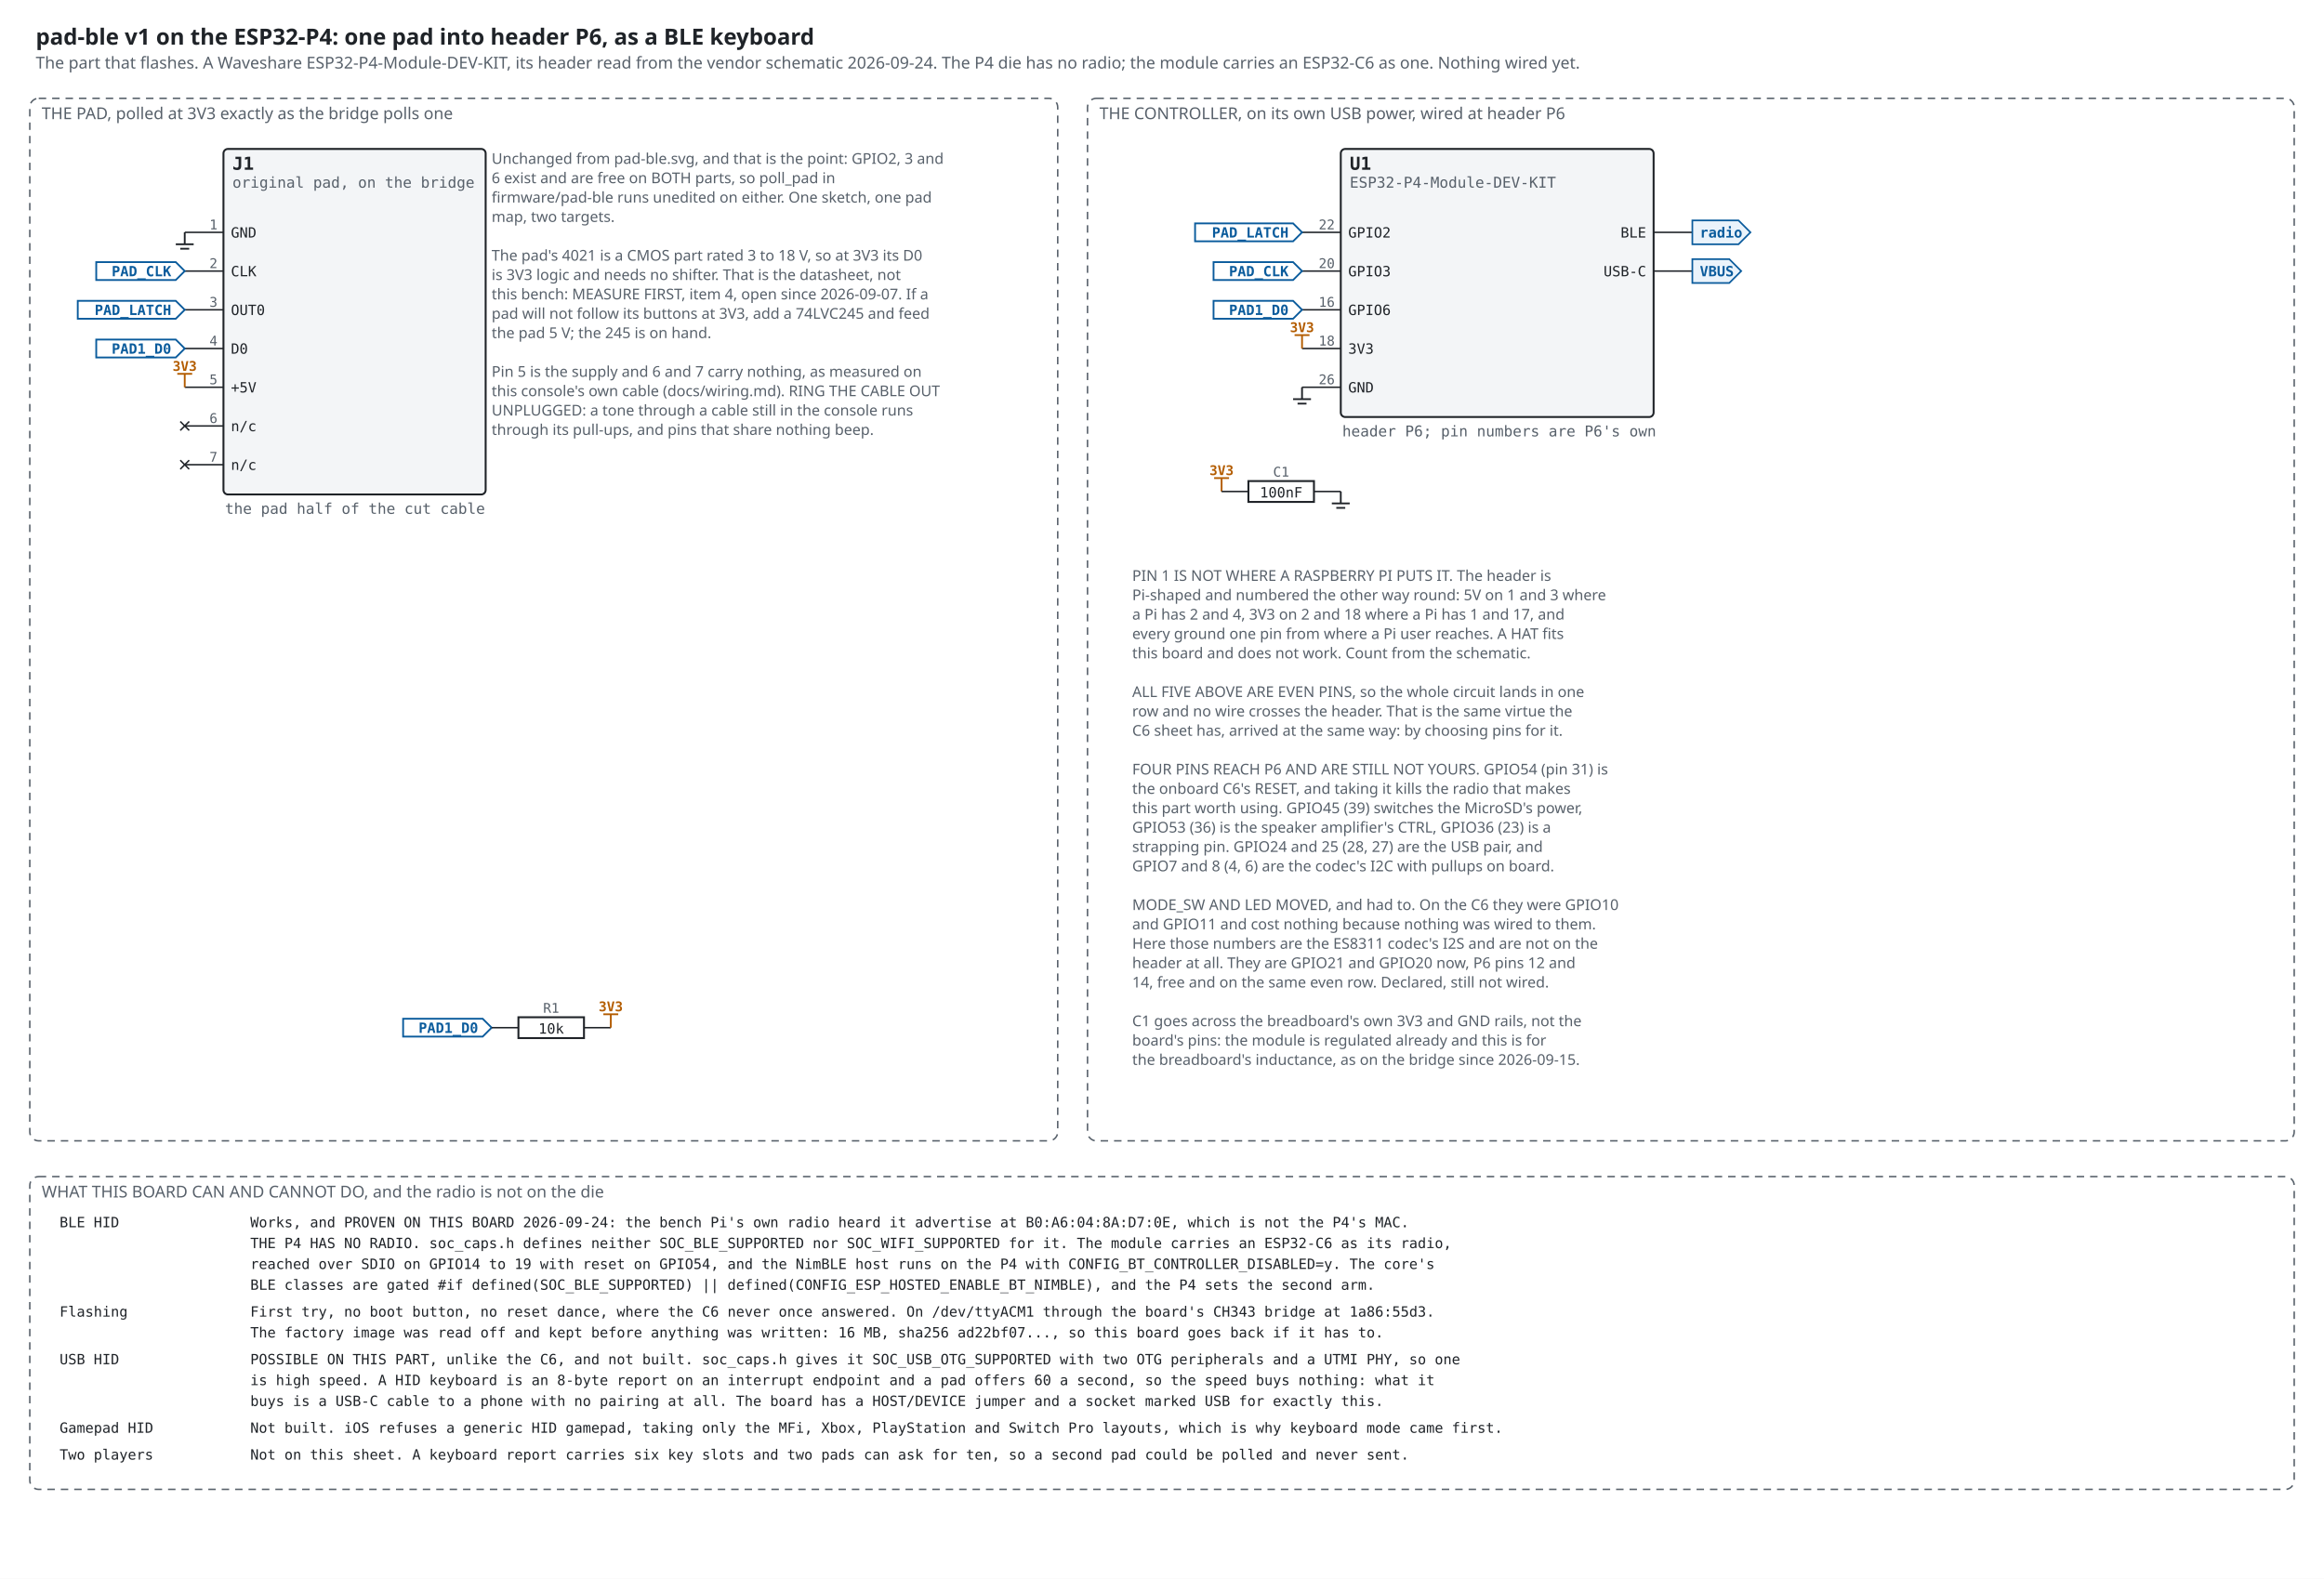
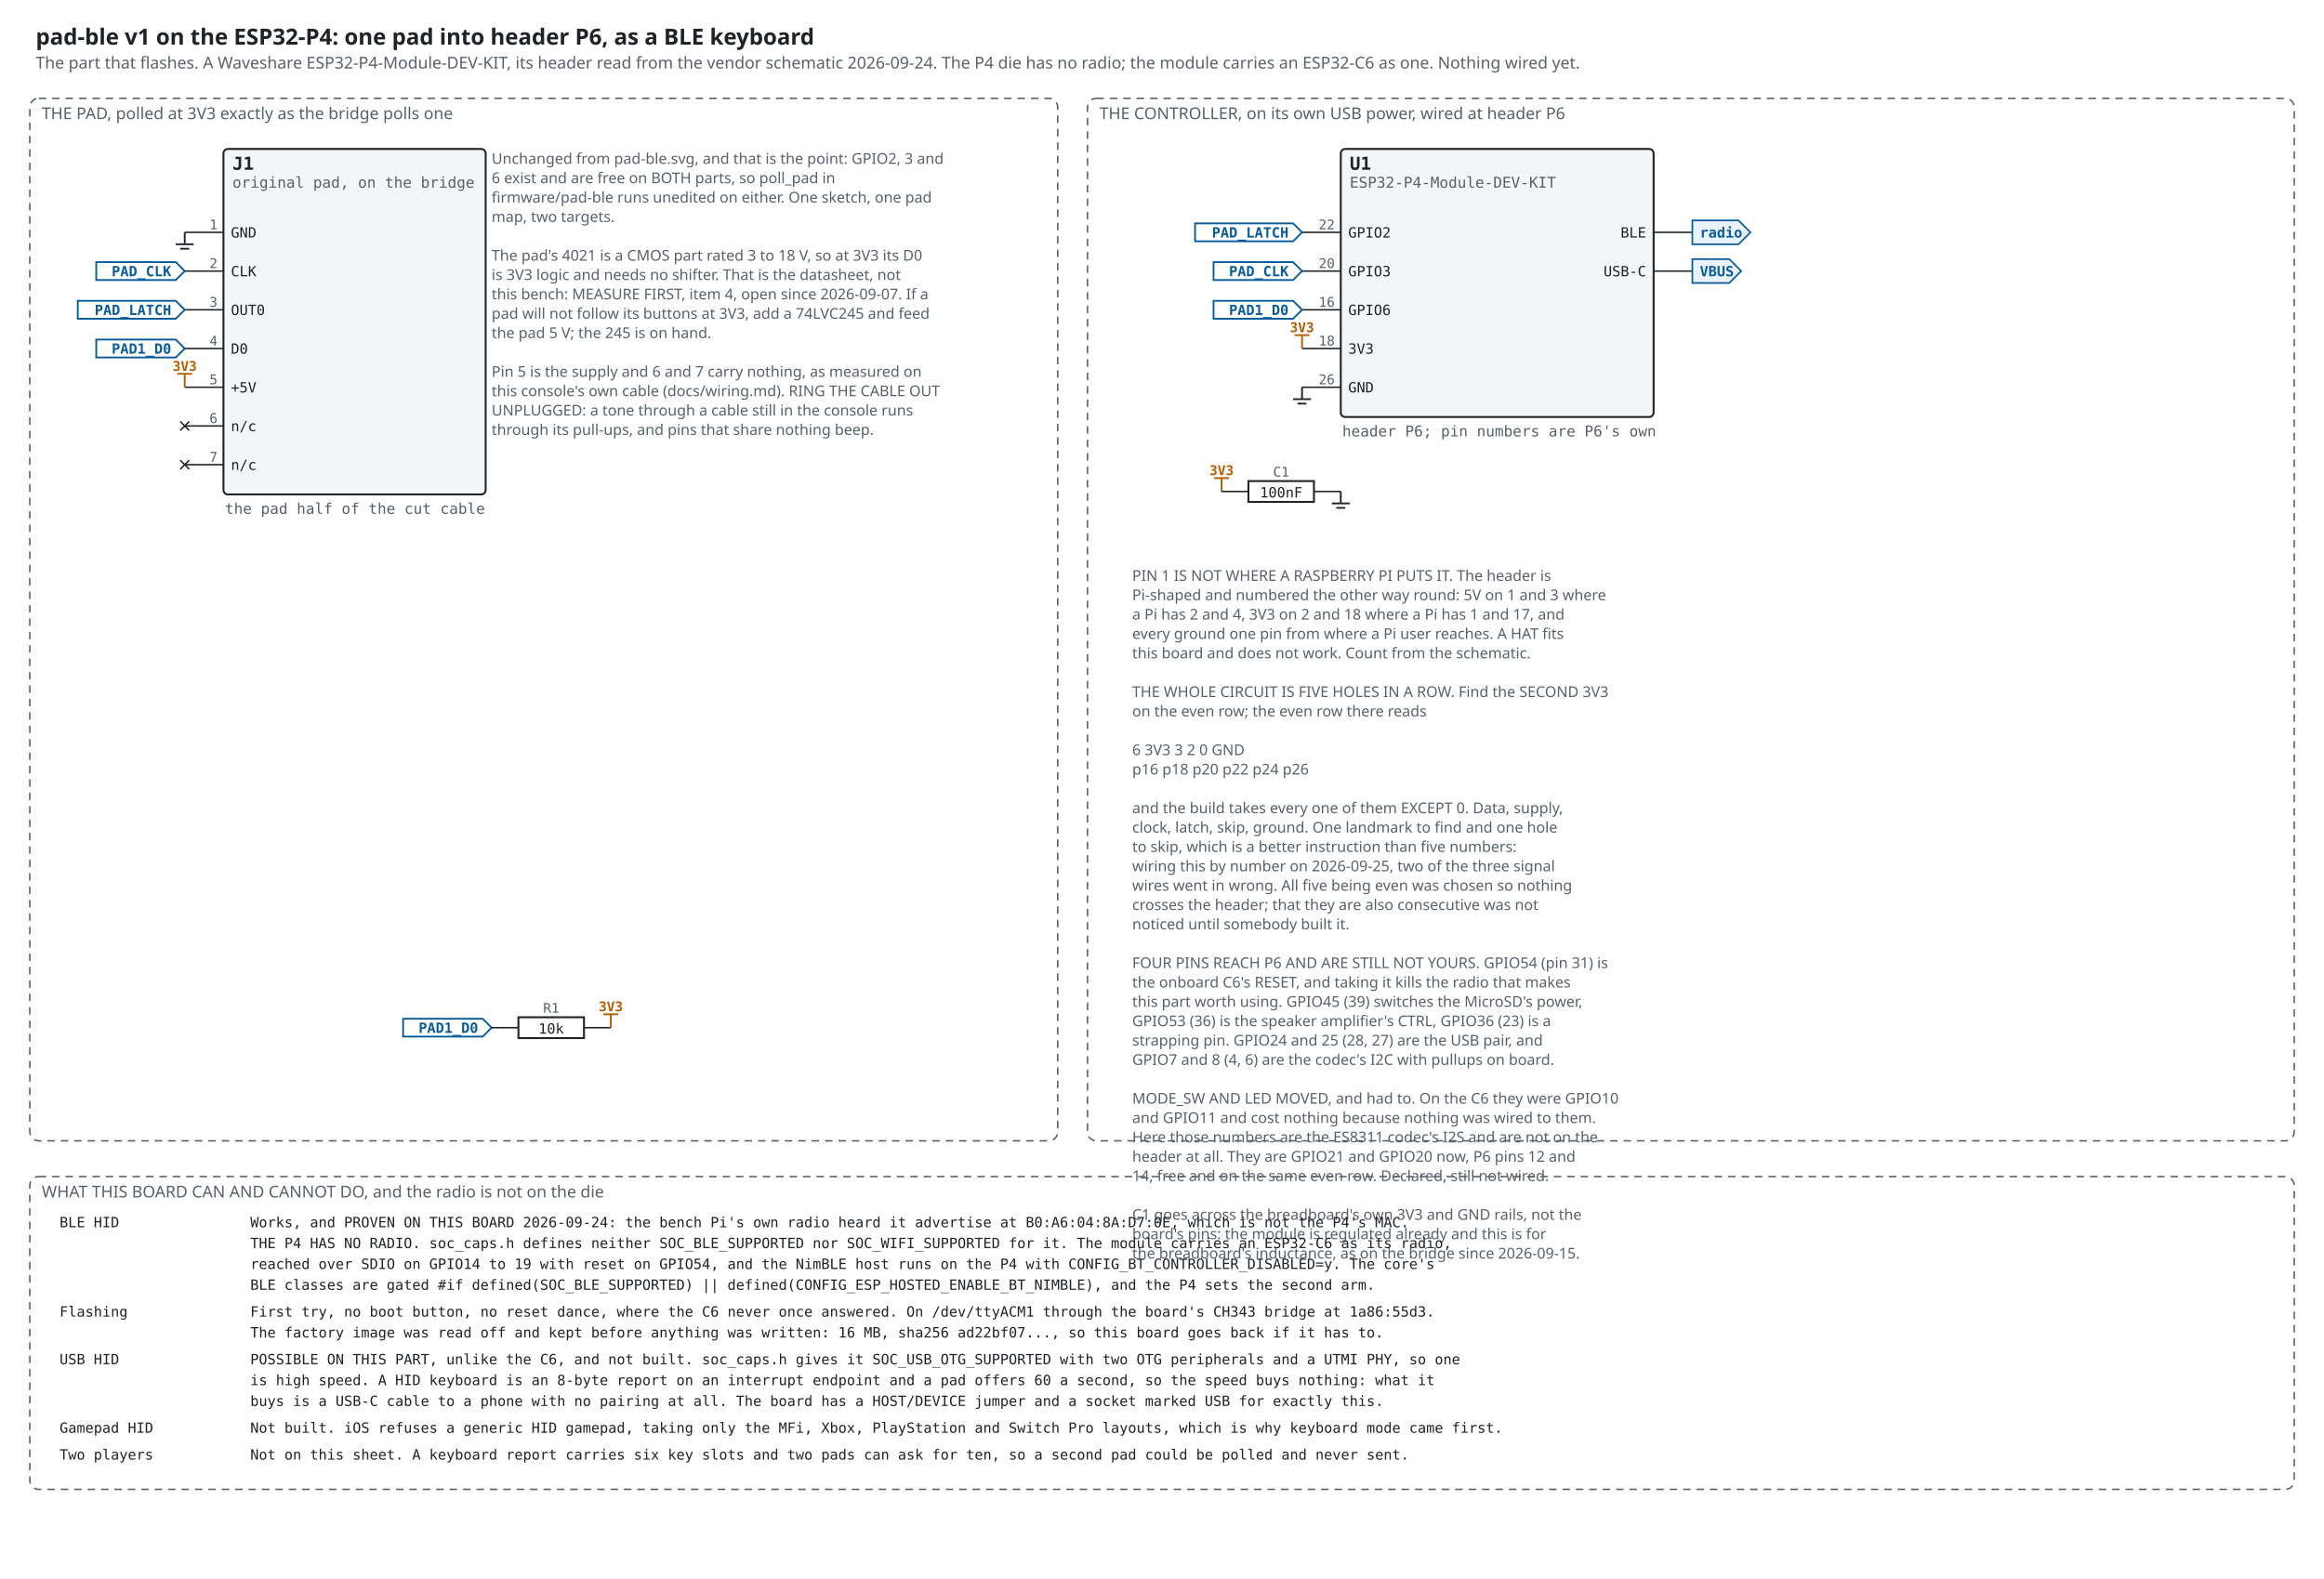
<svg xmlns="http://www.w3.org/2000/svg" viewBox="0 0 1560 1060" width="1560" height="1060" role="img" aria-label="pad-ble v1 on the ESP32-P4: one pad into header P6, as a BLE keyboard">
  <style>
    text { font-family: ui-monospace, "SF Mono", Menlo, Consolas, monospace; fill: #1f2328; }
    .title { font-size: 15px; font-weight: 700; font-family: ui-sans-serif, system-ui, sans-serif; }
    .sub { font-size: 11px; fill: #57606a; font-family: ui-sans-serif, system-ui, sans-serif; }
    .ref { font-size: 12px; font-weight: 700; }
    .part { font-size: 10px; fill: #57606a; }
    .pin { font-size: 9.5px; }
    .pinno { font-size: 9px; fill: #57606a; }
    .linkflag { fill: #fdf3e3; stroke: #a35c00; stroke-width: 1.1; }
    .linkno { font-size: 9px; fill: #a35c00; font-weight: 700; }
    .net { font-size: 9.5px; fill: #0a5b9c; font-weight: 600; }
    .rail5 { font-size: 9px; fill: #b3261e; font-weight: 700; }
    .rail3 { font-size: 9px; fill: #b35c00; font-weight: 700; }
    .gnd { font-size: 9px; fill: #1f2328; font-weight: 700; }
    .note { font-size: 10px; fill: #57606a; font-family: ui-sans-serif, system-ui, sans-serif; }
    .box { fill: #ffffff; stroke: #1f2328; stroke-width: 1.3; }
    .offsheet { fill: #eaf3fb; stroke: #0a5b9c; stroke-width: 1.1; }
    .conn { fill: #f3f5f7; stroke: #1f2328; stroke-width: 1.3; }
    .zone { fill: none; stroke: #57606a; stroke-dasharray: 5 4; stroke-width: 1; }
    .lead { stroke: #1f2328; stroke-width: 1; }
    .wire { stroke: #0a5b9c; stroke-width: 1.2; fill: none; }
    .w5 { stroke: #b3261e; stroke-width: 1.2; fill: none; }
    .w3 { stroke: #b35c00; stroke-width: 1.2; fill: none; }
    .wg { stroke: #1f2328; stroke-width: 1.2; fill: none; }
    .lane { stroke: #1f2328; stroke-width: 1.4; fill: none; }
    .lanelbl { font-size: 11px; font-weight: 700; }
    .win { fill: #b3261e; fill-opacity: 0.10; stroke: none; }
    .safe { fill: #1a7f37; fill-opacity: 0.12; stroke: none; }
    .mark { stroke: #0a5b9c; stroke-width: 1.2; stroke-dasharray: 3 3; }
    .auth { font-size: 9px; fill: #b3261e; font-family: ui-sans-serif, system-ui, sans-serif; font-style: italic; }
  </style>
  <rect x="0" y="0" width="1560" height="1060" fill="#ffffff" />
  <g class="sheet-heading" data-height="60">
    <text class="title" x="24" y="30">pad-ble v1 on the ESP32-P4: one pad into header P6, as a BLE keyboard</text>
    <text class="sub" x="24" y="46">The part that flashes. A Waveshare ESP32-P4-Module-DEV-KIT, its header read from the vendor schematic 2026-09-24. The P4 die has no radio; the module carries an ESP32-C6 as one. Nothing wired yet.</text>
  </g>
  <rect class="zone" x="20" y="66" width="690" height="700" rx="6" />
  <text class="sub" x="28" y="80" text-anchor="start">THE PAD, polled at 3V3 exactly as the bridge polls one</text>
  <rect class="conn" x="150" y="100" width="176.0" height="232" rx="3" />
  <text class="ref" x="156" y="114" text-anchor="start">J1</text>
  <text class="part" x="156" y="126" text-anchor="start">original pad, on the bridge</text>
  <text class="part" x="151" y="345" text-anchor="start">the pad half of the cut cable</text>
  <line class="lead" x1="124" y1="156" x2="150" y2="156" />
  <text class="pin" x="155" y="159.5" text-anchor="start">GND</text>
  <text class="pinno" x="146" y="154" text-anchor="end">1</text>
  <line class="wg" x1="124" y1="156" x2="124" y2="164" />
  <line class="wg" x1="118" y1="164" x2="130" y2="164" />
  <line class="wg" x1="121" y1="167" x2="127" y2="167" />
  <line class="lead" x1="124" y1="182" x2="150" y2="182" />
  <text class="pin" x="155" y="185.5" text-anchor="start">CLK</text>
  <text class="pinno" x="146" y="180" text-anchor="end">2</text>
  <path class="wire" d="M124,182 l-6,-6 h-53.4 v12 h53.4 z" />
  <text class="net" x="115" y="185.5" text-anchor="end">PAD_CLK</text>
  <line class="lead" x1="124" y1="208" x2="150" y2="208" />
  <text class="pin" x="155" y="211.5" text-anchor="start">OUT0</text>
  <text class="pinno" x="146" y="206" text-anchor="end">3</text>
  <path class="wire" d="M124,208 l-6,-6 h-65.8 v12 h65.8 z" />
  <text class="net" x="115" y="211.5" text-anchor="end">PAD_LATCH</text>
  <line class="lead" x1="124" y1="234" x2="150" y2="234" />
  <text class="pin" x="155" y="237.5" text-anchor="start">D0</text>
  <text class="pinno" x="146" y="232" text-anchor="end">4</text>
  <path class="wire" d="M124,234 l-6,-6 h-53.4 v12 h53.4 z" />
  <text class="net" x="115" y="237.5" text-anchor="end">PAD1_D0</text>
  <line class="lead" x1="124" y1="260" x2="150" y2="260" />
  <text class="pin" x="155" y="263.5" text-anchor="start">+5V</text>
  <text class="pinno" x="146" y="258" text-anchor="end">5</text>
  <line class="w3" x1="124" y1="260" x2="124" y2="251" />
  <line class="w3" x1="119" y1="251" x2="129" y2="251" />
  <text class="rail3" x="124" y="249" text-anchor="middle">3V3</text>
  <line class="lead" x1="124" y1="286" x2="150" y2="286" />
  <text class="pin" x="155" y="289.5" text-anchor="start">n/c</text>
  <text class="pinno" x="146" y="284" text-anchor="end">6</text>
  <line class="lead" x1="121" y1="283" x2="127" y2="289" />
  <line class="lead" x1="121" y1="289" x2="127" y2="283" />
  <line class="lead" x1="124" y1="312" x2="150" y2="312" />
  <text class="pin" x="155" y="315.5" text-anchor="start">n/c</text>
  <text class="pinno" x="146" y="310" text-anchor="end">7</text>
  <line class="lead" x1="121" y1="309" x2="127" y2="315" />
  <line class="lead" x1="121" y1="315" x2="127" y2="309" />
  <text class="note" x="330" y="110" text-anchor="start">Unchanged from pad-ble.svg, and that is the point: GPIO2, 3 and</text>
  <text class="note" x="330" y="123" text-anchor="start">6 exist and are free on BOTH parts, so poll_pad in</text>
  <text class="note" x="330" y="136" text-anchor="start">firmware/pad-ble runs unedited on either. One sketch, one pad</text>
  <text class="note" x="330" y="149" text-anchor="start">map, two targets.</text>
  <text class="note" x="330" y="162" text-anchor="start" />
  <text class="note" x="330" y="175" text-anchor="start">The pad's 4021 is a CMOS part rated 3 to 18 V, so at 3V3 its D0</text>
  <text class="note" x="330" y="188" text-anchor="start">is 3V3 logic and needs no shifter. That is the datasheet, not</text>
  <text class="note" x="330" y="201" text-anchor="start">this bench: MEASURE FIRST, item 4, open since 2026-09-07. If a</text>
  <text class="note" x="330" y="214" text-anchor="start">pad will not follow its buttons at 3V3, add a 74LVC245 and feed</text>
  <text class="note" x="330" y="227" text-anchor="start">the pad 5 V; the 245 is on hand.</text>
  <text class="note" x="330" y="240" text-anchor="start" />
  <text class="note" x="330" y="253" text-anchor="start">Pin 5 is the supply and 6 and 7 carry nothing, as measured on</text>
  <text class="note" x="330" y="266" text-anchor="start">this console's own cable (docs/wiring.md). RING THE CABLE OUT</text>
  <text class="note" x="330" y="279" text-anchor="start">UNPLUGGED: a tone through a cable still in the console runs</text>
  <text class="note" x="330" y="292" text-anchor="start">through its pull-ups, and pins that share nothing beep.</text>
  <path class="wire" d="M330,690 l-6,-6 h-53.4 v12 h53.4 z" />
  <text class="net" x="321" y="693.5" text-anchor="end">PAD1_D0</text>
  <line class="lead" x1="330" y1="690" x2="348" y2="690" />
  <rect class="box" x="348" y="683" width="44" height="14" />
  <line class="lead" x1="392" y1="690" x2="410" y2="690" />
  <text class="pinno" x="370" y="680" text-anchor="middle">R1</text>
  <text class="pin" x="370" y="694" text-anchor="middle">10k</text>
  <line class="w3" x1="410" y1="690" x2="410" y2="681" />
  <line class="w3" x1="405" y1="681" x2="415" y2="681" />
  <text class="rail3" x="410" y="679" text-anchor="middle">3V3</text>
  <rect class="zone" x="730" y="66" width="810" height="700" rx="6" />
  <text class="sub" x="738" y="80" text-anchor="start">THE CONTROLLER, on its own USB power, wired at header P6</text>
  <rect class="conn" x="900" y="100" width="210" height="180" rx="3" />
  <text class="ref" x="906" y="114" text-anchor="start">U1</text>
  <text class="part" x="906" y="126" text-anchor="start">ESP32-P4-Module-DEV-KIT</text>
  <text class="part" x="901" y="293" text-anchor="start">header P6; pin numbers are P6's own</text>
  <line class="lead" x1="874" y1="156" x2="900" y2="156" />
  <text class="pin" x="905" y="159.5" text-anchor="start">GPIO2</text>
  <text class="pinno" x="896" y="154" text-anchor="end">22</text>
  <path class="wire" d="M874,156 l-6,-6 h-65.8 v12 h65.8 z" />
  <text class="net" x="865" y="159.5" text-anchor="end">PAD_LATCH</text>
  <line class="lead" x1="874" y1="182" x2="900" y2="182" />
  <text class="pin" x="905" y="185.5" text-anchor="start">GPIO3</text>
  <text class="pinno" x="896" y="180" text-anchor="end">20</text>
  <path class="wire" d="M874,182 l-6,-6 h-53.4 v12 h53.4 z" />
  <text class="net" x="865" y="185.5" text-anchor="end">PAD_CLK</text>
  <line class="lead" x1="874" y1="208" x2="900" y2="208" />
  <text class="pin" x="905" y="211.5" text-anchor="start">GPIO6</text>
  <text class="pinno" x="896" y="206" text-anchor="end">16</text>
  <path class="wire" d="M874,208 l-6,-6 h-53.4 v12 h53.4 z" />
  <text class="net" x="865" y="211.5" text-anchor="end">PAD1_D0</text>
  <line class="lead" x1="874" y1="234" x2="900" y2="234" />
  <text class="pin" x="905" y="237.5" text-anchor="start">3V3</text>
  <text class="pinno" x="896" y="232" text-anchor="end">18</text>
  <line class="w3" x1="874" y1="234" x2="874" y2="225" />
  <line class="w3" x1="869" y1="225" x2="879" y2="225" />
  <text class="rail3" x="874" y="223" text-anchor="middle">3V3</text>
  <line class="lead" x1="874" y1="260" x2="900" y2="260" />
  <text class="pin" x="905" y="263.5" text-anchor="start">GND</text>
  <text class="pinno" x="896" y="258" text-anchor="end">26</text>
  <line class="wg" x1="874" y1="260" x2="874" y2="268" />
  <line class="wg" x1="868" y1="268" x2="880" y2="268" />
  <line class="wg" x1="871" y1="271" x2="877" y2="271" />
  <line class="lead" x1="1110" y1="156" x2="1136" y2="156" />
  <text class="pin" x="1105" y="159.5" text-anchor="end">BLE</text>
  <path class="offsheet" d="M1136 148 L1167.0 148 L1175.0 156 L1167.0 164 L1136 164 Z" />
  <text class="net" x="1141" y="159.5" text-anchor="start">radio</text>
  <line class="lead" x1="1110" y1="182" x2="1136" y2="182" />
  <text class="pin" x="1105" y="185.5" text-anchor="end">USB-C</text>
  <path class="offsheet" d="M1136 174 L1160.8 174 L1168.8 182 L1160.8 190 L1136 190 Z" />
  <text class="net" x="1141" y="185.5" text-anchor="start">VBUS</text>
  <line class="w3" x1="820" y1="330" x2="820" y2="321" />
  <line class="w3" x1="815" y1="321" x2="825" y2="321" />
  <text class="rail3" x="820" y="319" text-anchor="middle">3V3</text>
  <line class="lead" x1="820" y1="330" x2="838" y2="330" />
  <rect class="box" x="838" y="323" width="44" height="14" />
  <line class="lead" x1="882" y1="330" x2="900" y2="330" />
  <text class="pinno" x="860" y="320" text-anchor="middle">C1</text>
  <text class="pin" x="860" y="334" text-anchor="middle">100nF</text>
  <line class="wg" x1="900" y1="330" x2="900" y2="338" />
  <line class="wg" x1="894" y1="338" x2="906" y2="338" />
  <line class="wg" x1="897" y1="341" x2="903" y2="341" />
  <text class="note" x="760" y="390" text-anchor="start">PIN 1 IS NOT WHERE A RASPBERRY PI PUTS IT. The header is</text>
  <text class="note" x="760" y="403" text-anchor="start">Pi-shaped and numbered the other way round: 5V on 1 and 3 where</text>
  <text class="note" x="760" y="416" text-anchor="start">a Pi has 2 and 4, 3V3 on 2 and 18 where a Pi has 1 and 17, and</text>
  <text class="note" x="760" y="429" text-anchor="start">every ground one pin from where a Pi user reaches. A HAT fits</text>
  <text class="note" x="760" y="442" text-anchor="start">this board and does not work. Count from the schematic.</text>
  <text class="note" x="760" y="455" text-anchor="start" />
-   <text class="note" x="760" y="468" text-anchor="start">ALL FIVE ABOVE ARE EVEN PINS, so the whole circuit lands in one</text>
-   <text class="note" x="760" y="481" text-anchor="start">row and no wire crosses the header. That is the same virtue the</text>
-   <text class="note" x="760" y="494" text-anchor="start">C6 sheet has, arrived at the same way: by choosing pins for it.</text>
-   <text class="note" x="760" y="507" text-anchor="start" />
-   <text class="note" x="760" y="520" text-anchor="start">FOUR PINS REACH P6 AND ARE STILL NOT YOURS. GPIO54 (pin 31) is</text>
-   <text class="note" x="760" y="533" text-anchor="start">the onboard C6's RESET, and taking it kills the radio that makes</text>
-   <text class="note" x="760" y="546" text-anchor="start">this part worth using. GPIO45 (39) switches the MicroSD's power,</text>
-   <text class="note" x="760" y="559" text-anchor="start">GPIO53 (36) is the speaker amplifier's CTRL, GPIO36 (23) is a</text>
-   <text class="note" x="760" y="572" text-anchor="start">strapping pin. GPIO24 and 25 (28, 27) are the USB pair, and</text>
-   <text class="note" x="760" y="585" text-anchor="start">GPIO7 and 8 (4, 6) are the codec's I2C with pullups on board.</text>
-   <text class="note" x="760" y="598" text-anchor="start" />
-   <text class="note" x="760" y="611" text-anchor="start">MODE_SW AND LED MOVED, and had to. On the C6 they were GPIO10</text>
-   <text class="note" x="760" y="624" text-anchor="start">and GPIO11 and cost nothing because nothing was wired to them.</text>
-   <text class="note" x="760" y="637" text-anchor="start">Here those numbers are the ES8311 codec's I2S and are not on the</text>
-   <text class="note" x="760" y="650" text-anchor="start">header at all. They are GPIO21 and GPIO20 now, P6 pins 12 and</text>
-   <text class="note" x="760" y="663" text-anchor="start">14, free and on the same even row. Declared, still not wired.</text>
-   <text class="note" x="760" y="676" text-anchor="start" />
-   <text class="note" x="760" y="689" text-anchor="start">C1 goes across the breadboard's own 3V3 and GND rails, not the</text>
-   <text class="note" x="760" y="702" text-anchor="start">board's pins: the module is regulated already and this is for</text>
-   <text class="note" x="760" y="715" text-anchor="start">the breadboard's inductance, as on the bridge since 2026-09-15.</text>
+   <text class="note" x="760" y="468" text-anchor="start">THE WHOLE CIRCUIT IS FIVE HOLES IN A ROW. Find the SECOND 3V3</text>
+   <text class="note" x="760" y="481" text-anchor="start">on the even row; the even row there reads</text>
+   <text class="note" x="760" y="494" text-anchor="start" />
+   <text class="note" x="760" y="507" text-anchor="start">        6    3V3    3    2    0    GND</text>
+   <text class="note" x="760" y="520" text-anchor="start">       p16   p18   p20  p22  p24  p26</text>
+   <text class="note" x="760" y="533" text-anchor="start" />
+   <text class="note" x="760" y="546" text-anchor="start">and the build takes every one of them EXCEPT 0. Data, supply,</text>
+   <text class="note" x="760" y="559" text-anchor="start">clock, latch, skip, ground. One landmark to find and one hole</text>
+   <text class="note" x="760" y="572" text-anchor="start">to skip, which is a better instruction than five numbers:</text>
+   <text class="note" x="760" y="585" text-anchor="start">wiring this by number on 2026-09-25, two of the three signal</text>
+   <text class="note" x="760" y="598" text-anchor="start">wires went in wrong. All five being even was chosen so nothing</text>
+   <text class="note" x="760" y="611" text-anchor="start">crosses the header; that they are also consecutive was not</text>
+   <text class="note" x="760" y="624" text-anchor="start">noticed until somebody built it.</text>
+   <text class="note" x="760" y="637" text-anchor="start" />
+   <text class="note" x="760" y="650" text-anchor="start">FOUR PINS REACH P6 AND ARE STILL NOT YOURS. GPIO54 (pin 31) is</text>
+   <text class="note" x="760" y="663" text-anchor="start">the onboard C6's RESET, and taking it kills the radio that makes</text>
+   <text class="note" x="760" y="676" text-anchor="start">this part worth using. GPIO45 (39) switches the MicroSD's power,</text>
+   <text class="note" x="760" y="689" text-anchor="start">GPIO53 (36) is the speaker amplifier's CTRL, GPIO36 (23) is a</text>
+   <text class="note" x="760" y="702" text-anchor="start">strapping pin. GPIO24 and 25 (28, 27) are the USB pair, and</text>
+   <text class="note" x="760" y="715" text-anchor="start">GPIO7 and 8 (4, 6) are the codec's I2C with pullups on board.</text>
+   <text class="note" x="760" y="728" text-anchor="start" />
+   <text class="note" x="760" y="741" text-anchor="start">MODE_SW AND LED MOVED, and had to. On the C6 they were GPIO10</text>
+   <text class="note" x="760" y="754" text-anchor="start">and GPIO11 and cost nothing because nothing was wired to them.</text>
+   <text class="note" x="760" y="767" text-anchor="start">Here those numbers are the ES8311 codec's I2S and are not on the</text>
+   <text class="note" x="760" y="780" text-anchor="start">header at all. They are GPIO21 and GPIO20 now, P6 pins 12 and</text>
+   <text class="note" x="760" y="793" text-anchor="start">14, free and on the same even row. Declared, still not wired.</text>
+   <text class="note" x="760" y="806" text-anchor="start" />
+   <text class="note" x="760" y="819" text-anchor="start">C1 goes across the breadboard's own 3V3 and GND rails, not the</text>
+   <text class="note" x="760" y="832" text-anchor="start">board's pins: the module is regulated already and this is for</text>
+   <text class="note" x="760" y="845" text-anchor="start">the breadboard's inductance, as on the bridge since 2026-09-15.</text>
  <rect class="zone" x="20" y="790" width="1520" height="210" rx="6" />
  <text class="sub" x="28" y="804" text-anchor="start">WHAT THIS BOARD CAN AND CANNOT DO, and the radio is not on the die</text>
  <text class="pin" x="40" y="824" text-anchor="start">BLE HID</text>
  <text class="pin" x="168" y="824" text-anchor="start">Works, and PROVEN ON THIS BOARD 2026-09-24: the bench Pi's own radio heard it advertise at B0:A6:04:8A:D7:0E, which is not the P4's MAC.</text>
  <text class="pin" x="168" y="838" text-anchor="start">THE P4 HAS NO RADIO. soc_caps.h defines neither SOC_BLE_SUPPORTED nor SOC_WIFI_SUPPORTED for it. The module carries an ESP32-C6 as its radio,</text>
  <text class="pin" x="168" y="852" text-anchor="start">reached over SDIO on GPIO14 to 19 with reset on GPIO54, and the NimBLE host runs on the P4 with CONFIG_BT_CONTROLLER_DISABLED=y. The core's</text>
  <text class="pin" x="168" y="866" text-anchor="start">BLE classes are gated #if defined(SOC_BLE_SUPPORTED) || defined(CONFIG_ESP_HOSTED_ENABLE_BT_NIMBLE), and the P4 sets the second arm.</text>
  <text class="pin" x="40" y="884" text-anchor="start">Flashing</text>
  <text class="pin" x="168" y="884" text-anchor="start">First try, no boot button, no reset dance, where the C6 never once answered. On /dev/ttyACM1 through the board's CH343 bridge at 1a86:55d3.</text>
  <text class="pin" x="168" y="898" text-anchor="start">The factory image was read off and kept before anything was written: 16 MB, sha256 ad22bf07..., so this board goes back if it has to.</text>
  <text class="pin" x="40" y="916" text-anchor="start">USB HID</text>
  <text class="pin" x="168" y="916" text-anchor="start">POSSIBLE ON THIS PART, unlike the C6, and not built. soc_caps.h gives it SOC_USB_OTG_SUPPORTED with two OTG peripherals and a UTMI PHY, so one</text>
  <text class="pin" x="168" y="930" text-anchor="start">is high speed. A HID keyboard is an 8-byte report on an interrupt endpoint and a pad offers 60 a second, so the speed buys nothing: what it</text>
  <text class="pin" x="168" y="944" text-anchor="start">buys is a USB-C cable to a phone with no pairing at all. The board has a HOST/DEVICE jumper and a socket marked USB for exactly this.</text>
  <text class="pin" x="40" y="962" text-anchor="start">Gamepad HID</text>
  <text class="pin" x="168" y="962" text-anchor="start">Not built. iOS refuses a generic HID gamepad, taking only the MFi, Xbox, PlayStation and Switch Pro layouts, which is why keyboard mode came first.</text>
  <text class="pin" x="40" y="980" text-anchor="start">Two players</text>
  <text class="pin" x="168" y="980" text-anchor="start">Not on this sheet. A keyboard report carries six key slots and two pads can ask for ten, so a second pad could be polled and never sent.</text>
</svg>
